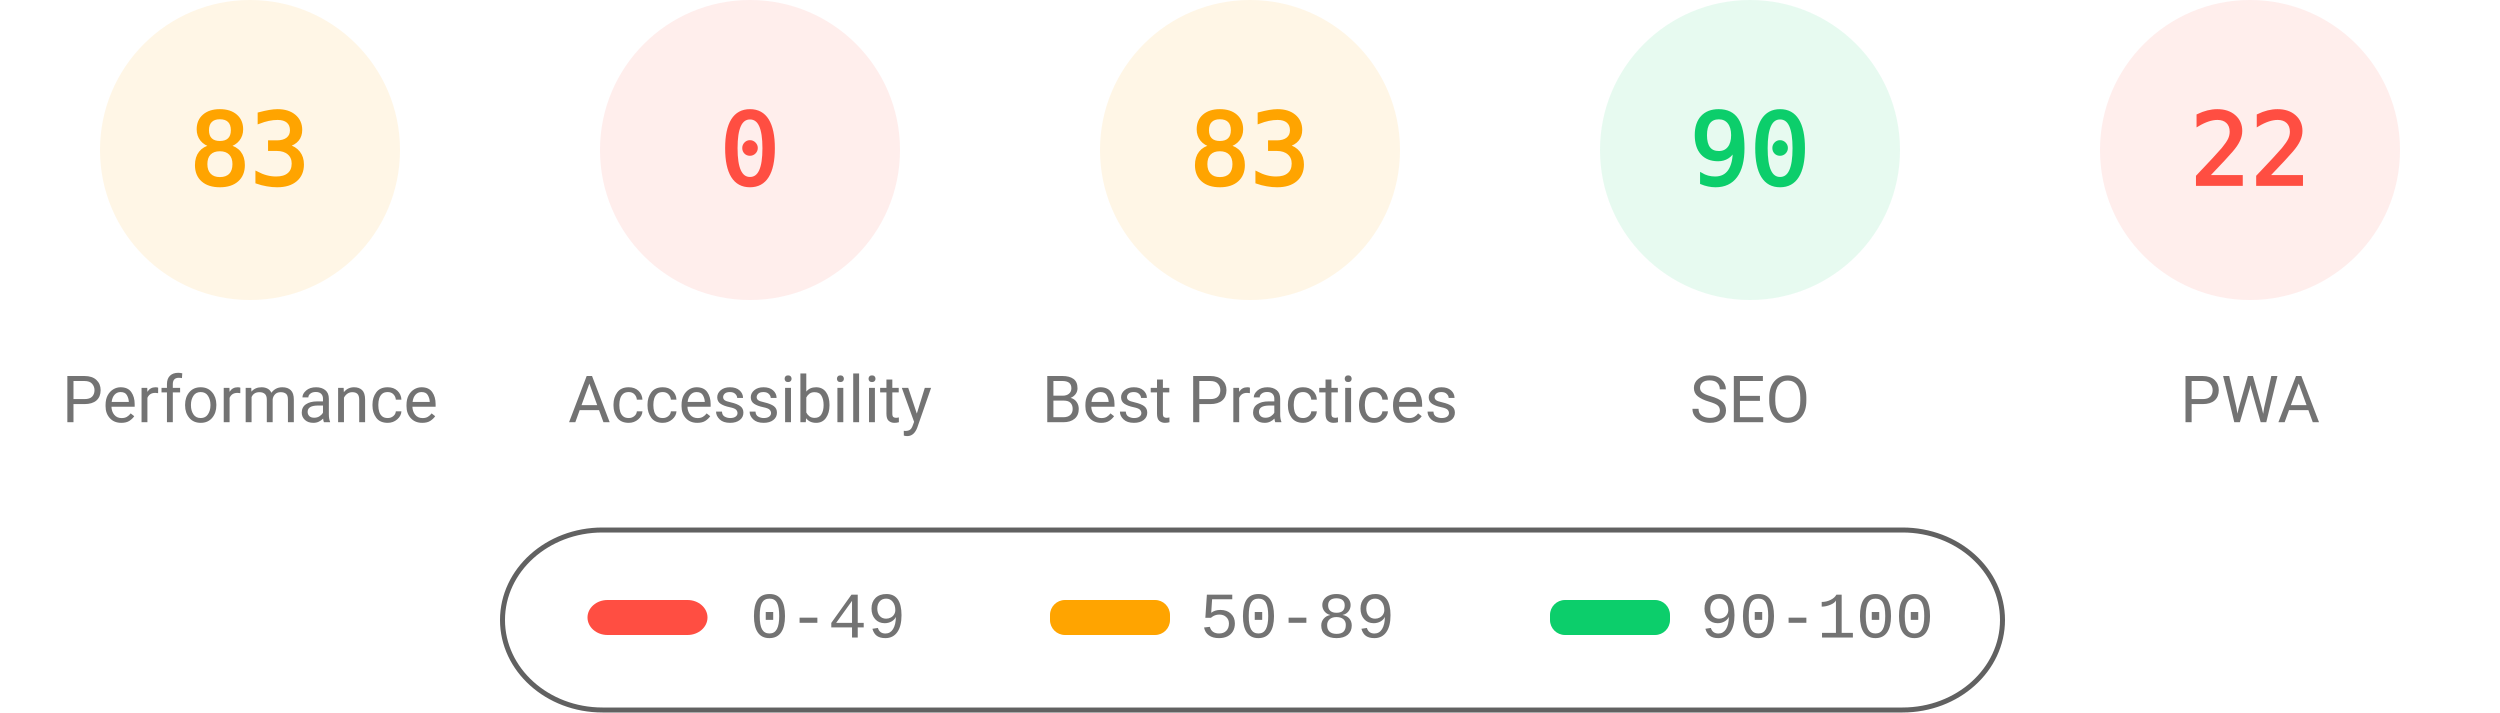
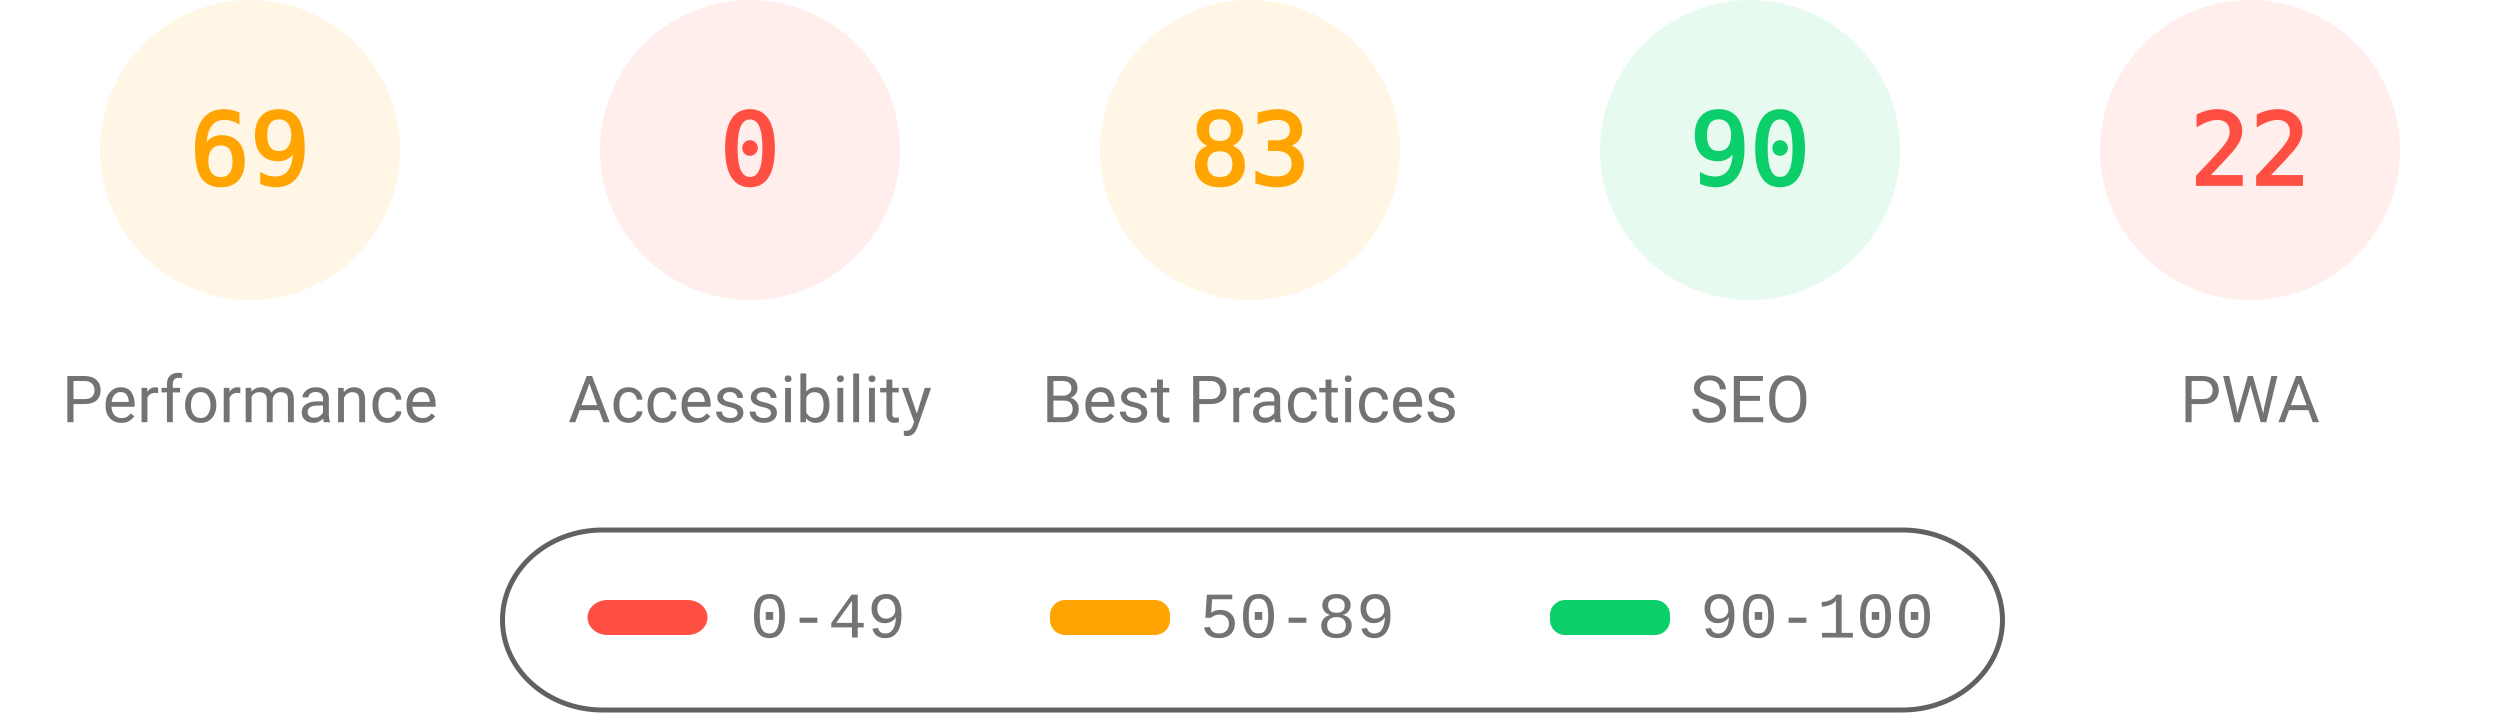
<svg xmlns="http://www.w3.org/2000/svg" fill="none" width="1000" height="285">
  <style>.gauge-base{opacity:.1}.gauge-arc{fill:none;animation-delay:250ms;stroke-linecap:round;transform:rotate(-90deg);transform-origin:100px 60px;animation:load-gauge 1s ease forwards}.guage-text{font-size:40px;font-family:monospace;text-align:center}.guage-red{color:#ff4e42;fill:#ff4e42;stroke:#ff4e42}.guage-orange{color:#ffa400;fill:#ffa400;stroke:#ffa400}.guage-green{color:#0cce6b;fill:#0cce6b;stroke:#0cce6b}.guage-undefined{color:#5c5c5c;fill:#5c5c5c;stroke:#5c5c5c}.guage-title{color:#737373;fill:#737373;stroke:none;font-size:26px;line-height:26px;font-family:Roboto,Halvetica,Arial,sans-serif}@keyframes load-gauge{from{stroke-dasharray:0 352.858}}</style>
  <svg class="guage-div guage-perf guage-orange" viewBox="0 0 200 200" width="200" height="200">
    <circle class="gauge-base" r="56" cx="100" cy="60" stroke-width="8" />
-     <circle class="gauge-arc guage-arc-1" r="56" cx="100" cy="60" stroke-width="8" style="stroke-dasharray:292.042,351.858" />
-     <text class="guage-text" x="100" y="60" alignment-baseline="central" dominant-baseline="central" text-anchor="middle">83</text>
+     <circle class="gauge-arc guage-arc-1" r="56" cx="100" cy="60" stroke-width="8" style="stroke-dasharray:242.782,351.858" />
+     <text class="guage-text" x="100" y="60" alignment-baseline="central" dominant-baseline="central" text-anchor="middle">69</text>
    <text class="guage-title" x="100" y="160" alignment-baseline="central" dominant-baseline="central" text-anchor="middle">Performance</text>
  </svg>
  <svg class="guage-div guage-acc guage-red" viewBox="0 0 200 200" width="200" height="200" x="200">
    <circle class="gauge-base" r="56" cx="100" cy="60" stroke-width="8" />
    <circle class="gauge-arc guage-arc-2" r="56" cx="100" cy="60" stroke-width="8" style="stroke-dasharray:0,351.858" />
    <text class="guage-text" x="100" y="60" alignment-baseline="central" dominant-baseline="central" text-anchor="middle">0</text>
    <text class="guage-title" x="100" y="160" alignment-baseline="central" dominant-baseline="central" text-anchor="middle">Accessibility</text>
  </svg>
  <svg class="guage-div guage-best guage-orange" viewBox="0 0 200 200" width="200" height="200" x="400">
    <circle class="gauge-base" r="56" cx="100" cy="60" stroke-width="8" />
    <circle class="gauge-arc guage-arc-3" r="56" cx="100" cy="60" stroke-width="8" style="stroke-dasharray:292.042,351.858" />
    <text class="guage-text" x="100" y="60" alignment-baseline="central" dominant-baseline="central" text-anchor="middle">83</text>
    <text class="guage-title" x="100" y="160" alignment-baseline="central" dominant-baseline="central" text-anchor="middle">Best Practices</text>
  </svg>
  <svg class="guage-div guage-seo guage-green" viewBox="0 0 200 200" width="200" height="200" x="600">
    <circle class="gauge-base" r="56" cx="100" cy="60" stroke-width="8" />
    <circle class="gauge-arc guage-arc-4" r="56" cx="100" cy="60" stroke-width="8" style="stroke-dasharray:316.672,351.858" />
    <text class="guage-text" x="100" y="60" alignment-baseline="central" dominant-baseline="central" text-anchor="middle">90</text>
    <text class="guage-title" x="100" y="160" alignment-baseline="central" dominant-baseline="central" text-anchor="middle">SEO</text>
  </svg>
  <svg class="guage-div guage-pwa guage-red" viewBox="0 0 200 200" width="200" height="200" x="800">
    <circle class="gauge-base" r="56" cx="100" cy="60" stroke-width="8" />
    <circle class="gauge-arc guage-arc-4" r="56" cx="100" cy="60" stroke-width="8" style="stroke-dasharray:77.409,351.858" />
    <text class="guage-text" x="100" y="60" alignment-baseline="central" dominant-baseline="central" text-anchor="middle">22</text>
    <text class="guage-title" x="100" y="160" alignment-baseline="central" dominant-baseline="central" text-anchor="middle">PWA</text>
  </svg>
  <svg width="604" height="76" x="200" y="210">
    <path fill="none" id="canvas_background" d="M-1-1h604v80H-1z" />
    <rect fill-opacity="0" stroke="#616161" stroke-width="2" rx="40" id="svg_2" height="72" width="600" y="2" x="1" fill="#000" />
    <rect stroke="#000" rx="8" id="svg_3" height="14" width="48" y="30" x="35" stroke-opacity="null" stroke-width="0" fill="#ff4e42" />
    <rect stroke="#000" rx="6" id="svg_4" height="14" width="48" y="30" x="220" stroke-opacity="null" stroke-width="0" fill="#ffa400" />
    <rect stroke="#000" rx="6" id="svg_5" height="14" width="48" y="30" x="420" stroke-opacity="null" stroke-width="0" fill="#0cce6b" />
    <text xml:space="preserve" text-anchor="start" font-family="'Courier New', Courier, monospace" font-size="26" id="svg_6" y="45" x="100" stroke-opacity="null" stroke-width="0" stroke="#000" fill="#737373">0-49</text>
    <text xml:space="preserve" text-anchor="start" font-family="'Courier New', Courier, monospace" font-size="26" id="svg_7" y="45" x="280" stroke-opacity="null" stroke-width="0" stroke="#000" fill="#737373">50-89</text>
    <text xml:space="preserve" text-anchor="start" font-family="'Courier New', Courier, monospace" font-size="26" id="svg_8" y="45" x="480" stroke-opacity="null" stroke-width="0" stroke="#000" fill="#737373">90-100</text>
  </svg>
</svg>
